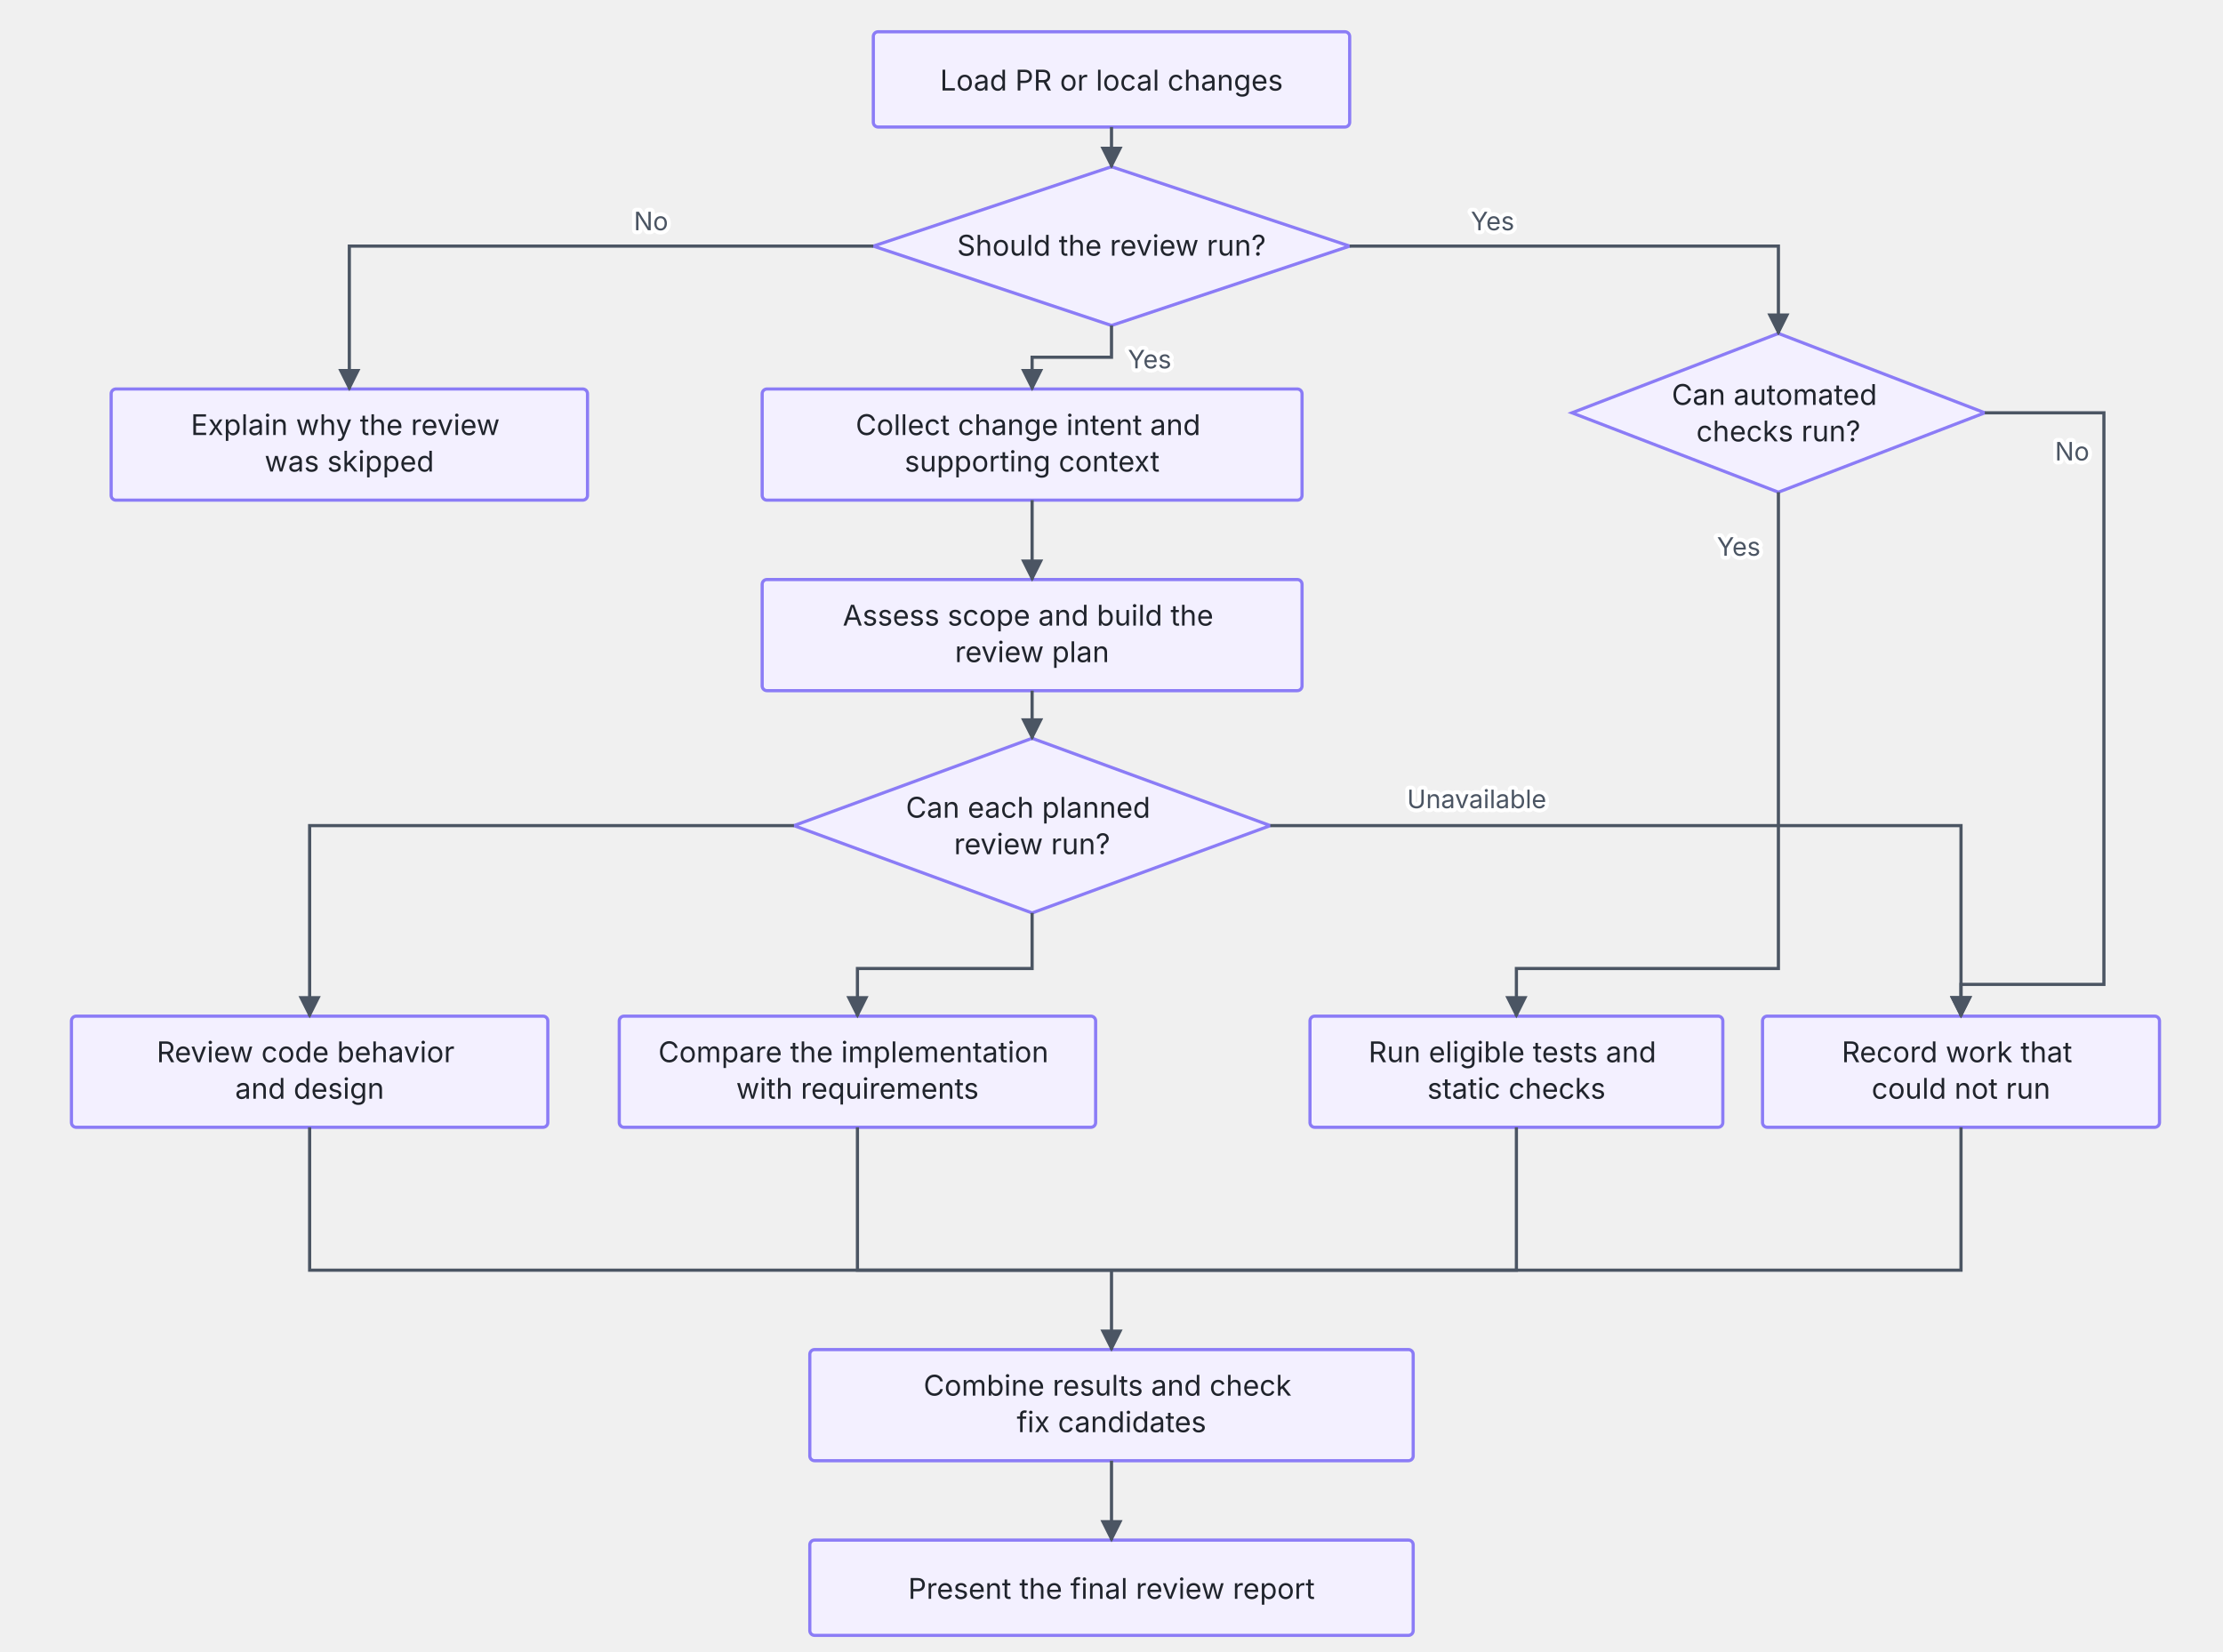
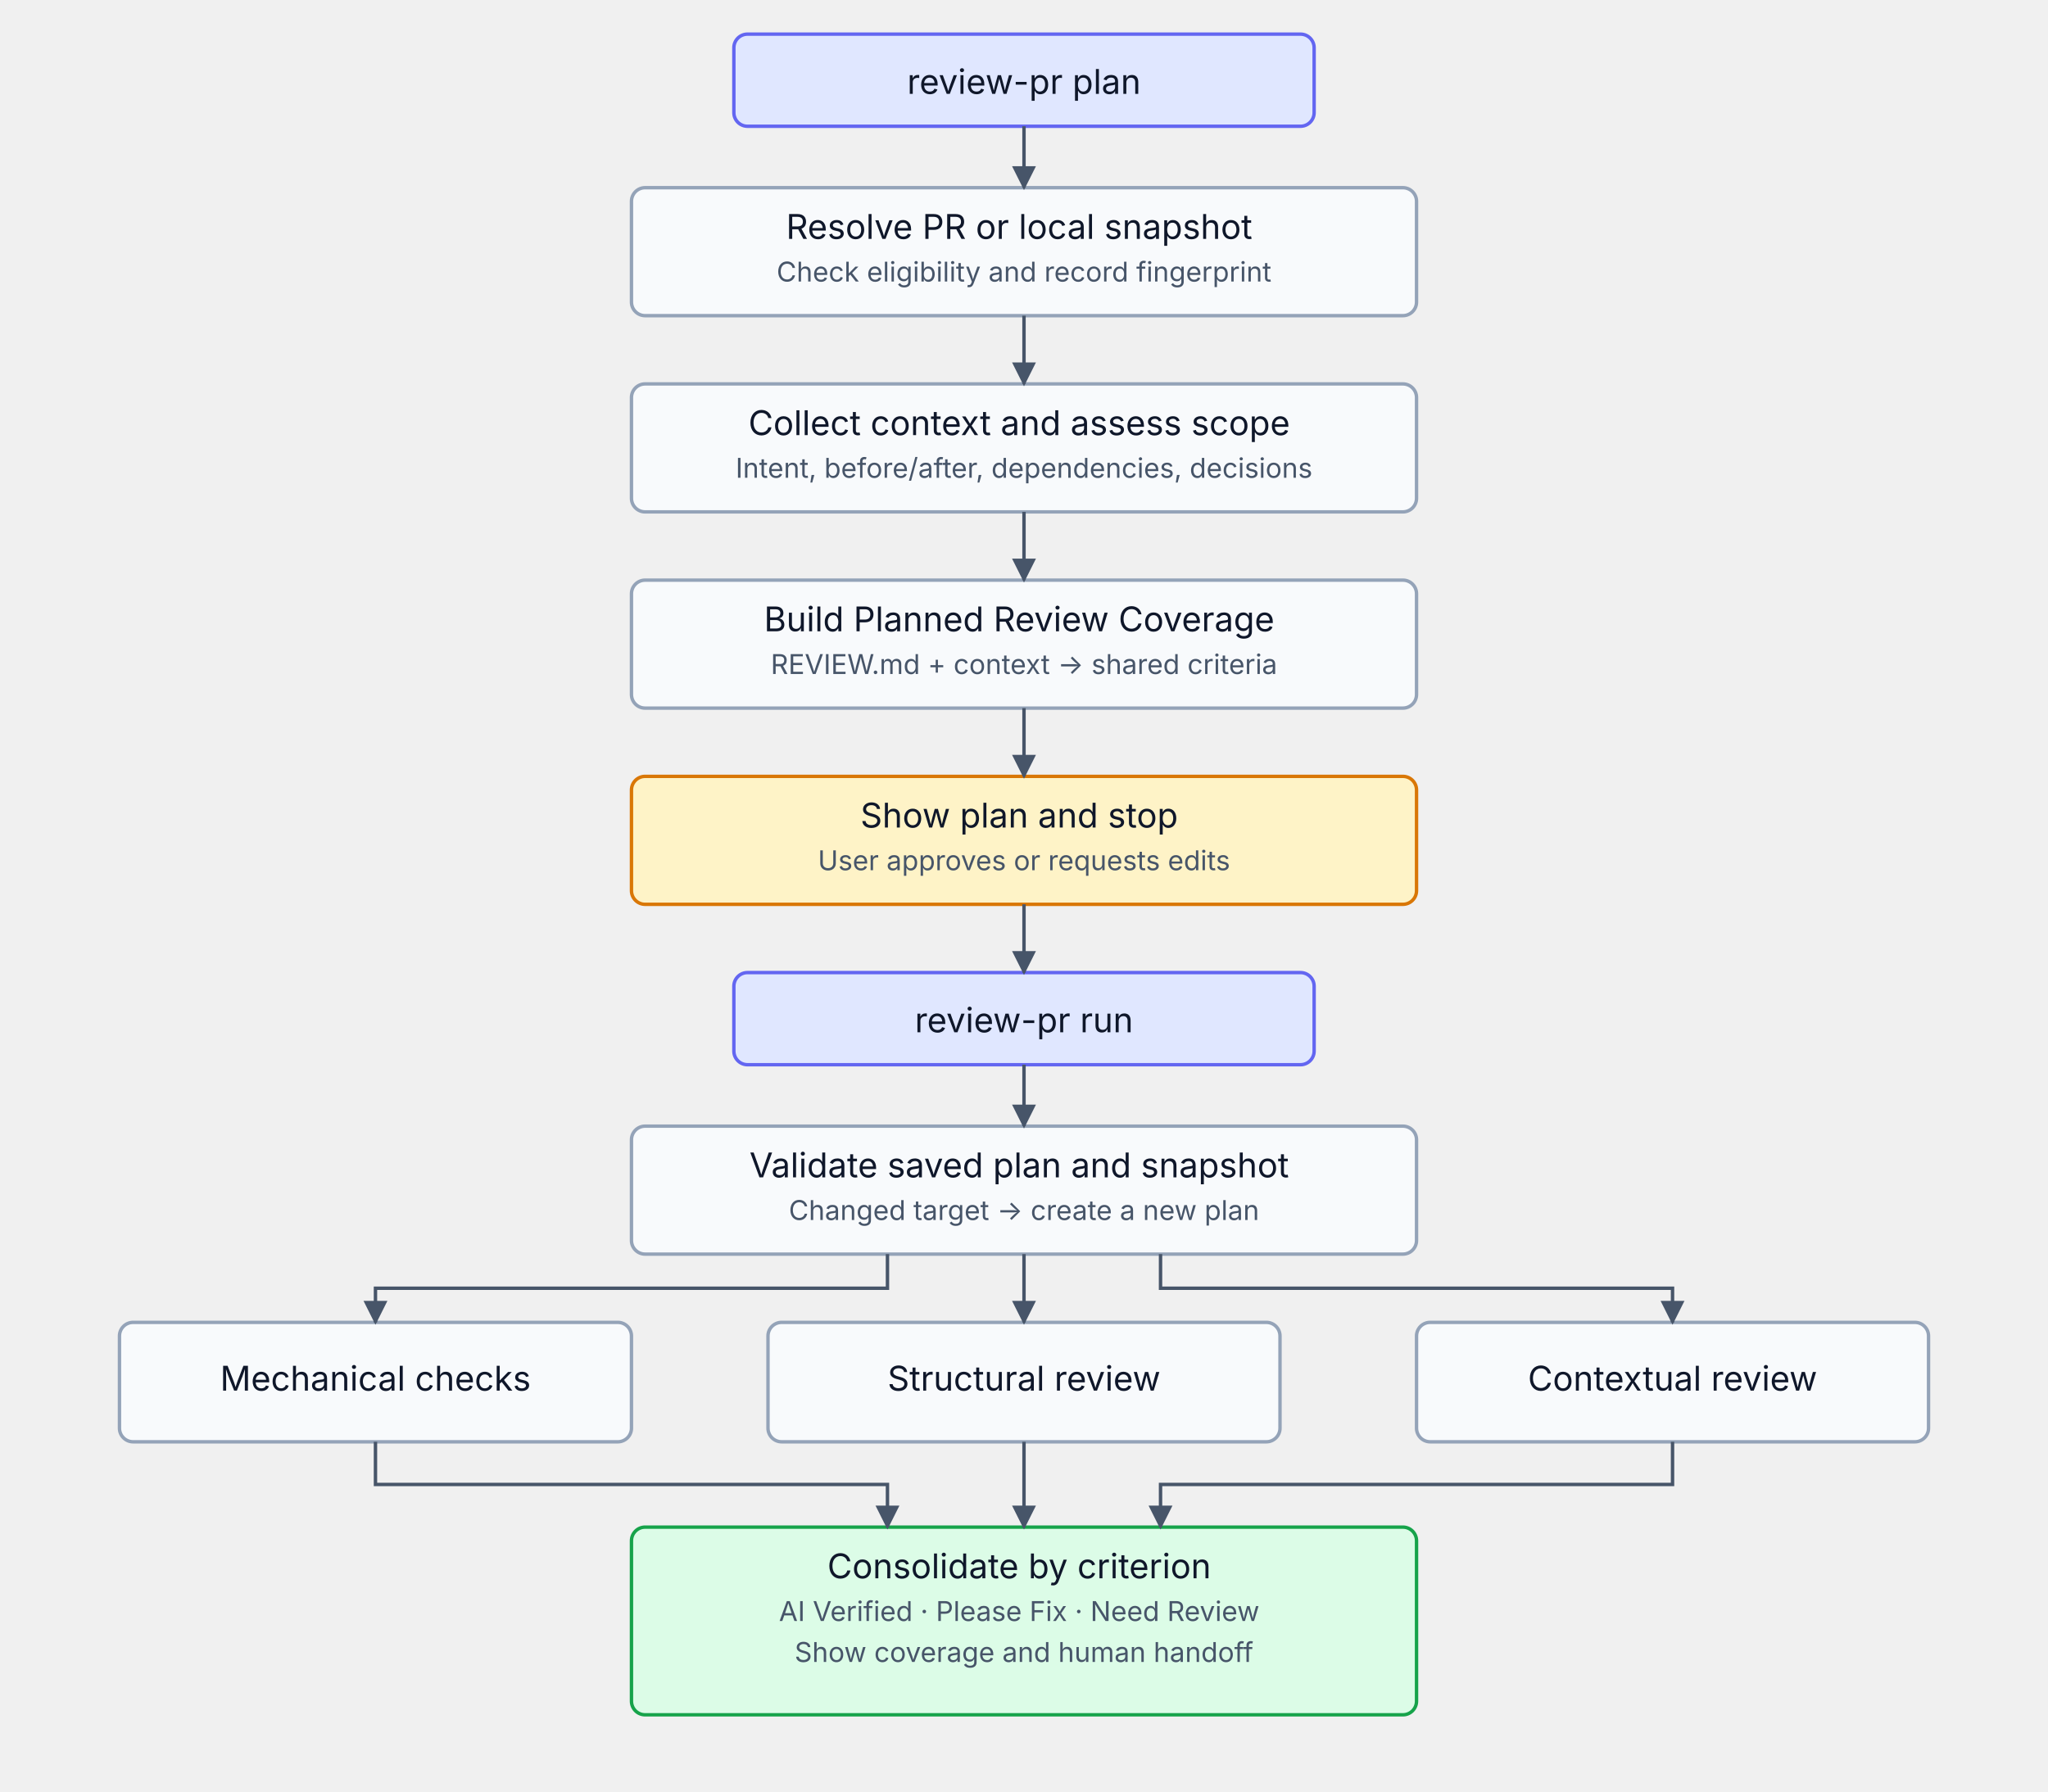
- <svg xmlns="http://www.w3.org/2000/svg" width="1400" height="1040" viewBox="0 0 1400 1040" role="img" aria-labelledby="title desc">
+ <svg xmlns="http://www.w3.org/2000/svg" width="1200" height="1050" viewBox="0 0 1200 1050" role="img" aria-labelledby="title desc">
  <defs>
    <marker id="arrow" viewBox="0 0 10 10" refX="9" refY="5" markerWidth="7" markerHeight="7" orient="auto-start-reverse">
-       <path d="M 0 0 L 10 5 L 0 10 z" fill="#4b5563" />
+       <path d="M0 0 L10 5 L0 10 Z" fill="#475569" />
    </marker>
    <style>
-       .node { fill: #f3f0ff; stroke: #8b7cf6; stroke-width: 2; }
-       .edge { fill: none; stroke: #4b5563; stroke-width: 2; marker-end: url(#arrow); stroke-linejoin: miter; }
-       .merge-edge { fill: none; stroke: #4b5563; stroke-width: 2; stroke-linejoin: miter; }
-       .label { fill: #20242c; font: 18px -apple-system, BlinkMacSystemFont, "Segoe UI", sans-serif; text-anchor: middle; }
-       .edge-label { fill: #4b5563; font: 16px -apple-system, BlinkMacSystemFont, "Segoe UI", sans-serif; text-anchor: middle; paint-order: stroke; stroke: white; stroke-width: 5px; stroke-linejoin: round; }
+       .phase{fill:#e0e7ff;stroke:#6366f1;stroke-width:2}.box{fill:#f8fafc;stroke:#94a3b8;stroke-width:2}.gate{fill:#fef3c7;stroke:#d97706;stroke-width:2}.result{fill:#dcfce7;stroke:#16a34a;stroke-width:2}.line{fill:none;stroke:#475569;stroke-width:2;marker-end:url(#arrow)}.label{fill:#0f172a;font:20px -apple-system,BlinkMacSystemFont,"Segoe UI",sans-serif;text-anchor:middle}.small{font-size:16px;fill:#475569}
    </style>
  </defs>
-   <rect class="node" x="550" y="20" width="300" height="60" rx="3" />
-   <text class="label" x="700" y="57">Load PR or local changes</text>
-   <polygon class="node" points="700,105 850,155 700,205 550,155" />
-   <text class="label" x="700" y="161">Should the review run?</text>
-   <rect class="node" x="70" y="245" width="300" height="70" rx="3" />
-   <text class="label" x="220" y="274">
-     <tspan x="220">Explain why the review</tspan>
-     <tspan x="220" dy="23">was skipped</tspan>
+   <rect class="phase" x="430" y="20" width="340" height="54" rx="8" />
+   <text class="label" x="600" y="55">review-pr plan</text>
+   <rect class="box" x="370" y="110" width="460" height="75" rx="8" />
+   <text class="label" x="600" y="140">
+     <tspan x="600">Resolve PR or local snapshot</tspan>
+     <tspan class="small" x="600" dy="25">Check eligibility and record fingerprint</tspan>
  </text>
-   <rect class="node" x="480" y="245" width="340" height="70" rx="3" />
-   <text class="label" x="650" y="274">
-     <tspan x="650">Collect change intent and</tspan>
-     <tspan x="650" dy="23">supporting context</tspan>
+   <rect class="box" x="370" y="225" width="460" height="75" rx="8" />
+   <text class="label" x="600" y="255">
+     <tspan x="600">Collect context and assess scope</tspan>
+     <tspan class="small" x="600" dy="25">Intent, before/after, dependencies, decisions</tspan>
  </text>
-   <polygon class="node" points="1120,210 1250,260 1120,310 990,260" />
-   <text class="label" x="1120" y="255">
-     <tspan x="1120">Can automated</tspan>
-     <tspan x="1120" dy="23">checks run?</tspan>
+   <rect class="box" x="370" y="340" width="460" height="75" rx="8" />
+   <text class="label" x="600" y="370">
+     <tspan x="600">Build Planned Review Coverage</tspan>
+     <tspan class="small" x="600" dy="25">REVIEW.md + context → shared criteria</tspan>
  </text>
-   <rect class="node" x="480" y="365" width="340" height="70" rx="3" />
-   <text class="label" x="650" y="394">
-     <tspan x="650">Assess scope and build the</tspan>
-     <tspan x="650" dy="23">review plan</tspan>
+   <rect class="gate" x="370" y="455" width="460" height="75" rx="8" />
+   <text class="label" x="600" y="485">
+     <tspan x="600">Show plan and stop</tspan>
+     <tspan class="small" x="600" dy="25">User approves or requests edits</tspan>
  </text>
-   <polygon class="node" points="650,465 800,520 650,575 500,520" />
-   <text class="label" x="650" y="515">
-     <tspan x="650">Can each planned</tspan>
-     <tspan x="650" dy="23">review run?</tspan>
+   <rect class="phase" x="430" y="570" width="340" height="54" rx="8" />
+   <text class="label" x="600" y="605">review-pr run</text>
+   <rect class="box" x="370" y="660" width="460" height="75" rx="8" />
+   <text class="label" x="600" y="690">
+     <tspan x="600">Validate saved plan and snapshot</tspan>
+     <tspan class="small" x="600" dy="25">Changed target → create a new plan</tspan>
  </text>
-   <rect class="node" x="45" y="640" width="300" height="70" rx="3" />
-   <text class="label" x="195" y="669">
-     <tspan x="195">Review code behavior</tspan>
-     <tspan x="195" dy="23">and design</tspan>
+   <rect class="box" x="70" y="775" width="300" height="70" rx="8" />
+   <text class="label" x="220" y="815">Mechanical checks</text>
+   <rect class="box" x="450" y="775" width="300" height="70" rx="8" />
+   <text class="label" x="600" y="815">Structural review</text>
+   <rect class="box" x="830" y="775" width="300" height="70" rx="8" />
+   <text class="label" x="980" y="815">Contextual review</text>
+   <rect class="result" x="370" y="895" width="460" height="110" rx="8" />
+   <text class="label" x="600" y="925">
+     <tspan x="600">Consolidate by criterion</tspan>
+     <tspan class="small" x="600" dy="25">AI Verified · Please Fix · Need Review</tspan>
+     <tspan class="small" x="600" dy="24">Show coverage and human handoff</tspan>
  </text>
-   <rect class="node" x="390" y="640" width="300" height="70" rx="3" />
-   <text class="label" x="540" y="669">
-     <tspan x="540">Compare the implementation</tspan>
-     <tspan x="540" dy="23">with requirements</tspan>
-   </text>
-   <rect class="node" x="825" y="640" width="260" height="70" rx="3" />
-   <text class="label" x="955" y="669">
-     <tspan x="955">Run eligible tests and</tspan>
-     <tspan x="955" dy="23">static checks</tspan>
-   </text>
-   <rect class="node" x="1110" y="640" width="250" height="70" rx="3" />
-   <text class="label" x="1235" y="669">
-     <tspan x="1235">Record work that</tspan>
-     <tspan x="1235" dy="23">could not run</tspan>
-   </text>
-   <rect class="node" x="510" y="850" width="380" height="70" rx="3" />
-   <text class="label" x="700" y="879">
-     <tspan x="700">Combine results and check</tspan>
-     <tspan x="700" dy="23">fix candidates</tspan>
-   </text>
-   <rect class="node" x="510" y="970" width="380" height="60" rx="3" />
-   <text class="label" x="700" y="1007">Present the final review report</text>
-   <path class="edge" d="M700 80 V105" />
-   <path class="edge" d="M550 155 H220 V245" />
-   <text class="edge-label" x="410" y="145">No</text>
-   <path class="edge" d="M700 205 V225 H650 V245" />
-   <text class="edge-label" x="724" y="232">Yes</text>
-   <path class="edge" d="M850 155 H1120 V210" />
-   <text class="edge-label" x="940" y="145">Yes</text>
-   <path class="edge" d="M650 315 V365" />
-   <path class="edge" d="M650 435 V465" />
-   <path class="edge" d="M1120 310 V610 H955 V640" />
-   <text class="edge-label" x="1095" y="350">Yes</text>
-   <path class="edge" d="M1250 260 H1325 V620 H1235 V640" />
-   <text class="edge-label" x="1305" y="290">No</text>
-   <path class="edge" d="M500 520 H195 V640" />
-   <path class="edge" d="M650 575 V610 H540 V640" />
-   <path class="edge" d="M800 520 H1235 V640" />
-   <text class="edge-label" x="930" y="509">Unavailable</text>
-   <path class="merge-edge" d="M195 710 V800 H700" />
-   <path class="merge-edge" d="M540 710 V800 H700" />
-   <path class="merge-edge" d="M955 710 V800 H700" />
-   <path class="merge-edge" d="M1235 710 V800 H700" />
-   <path class="edge" d="M700 800 V850" />
-   <path class="edge" d="M700 920 V970" />
+   <path class="line" d="M600 74 V110" />
+   <path class="line" d="M600 185 V225" />
+   <path class="line" d="M600 300 V340" />
+   <path class="line" d="M600 415 V455" />
+   <path class="line" d="M600 530 V570" />
+   <path class="line" d="M600 624 V660" />
+   <path class="line" d="M520 735 V755 H220 V775" />
+   <path class="line" d="M600 735 V775" />
+   <path class="line" d="M680 735 V755 H980 V775" />
+   <path class="line" d="M220 845 V870 H520 V895" />
+   <path class="line" d="M600 845 V895" />
+   <path class="line" d="M980 845 V870 H680 V895" />
</svg>
